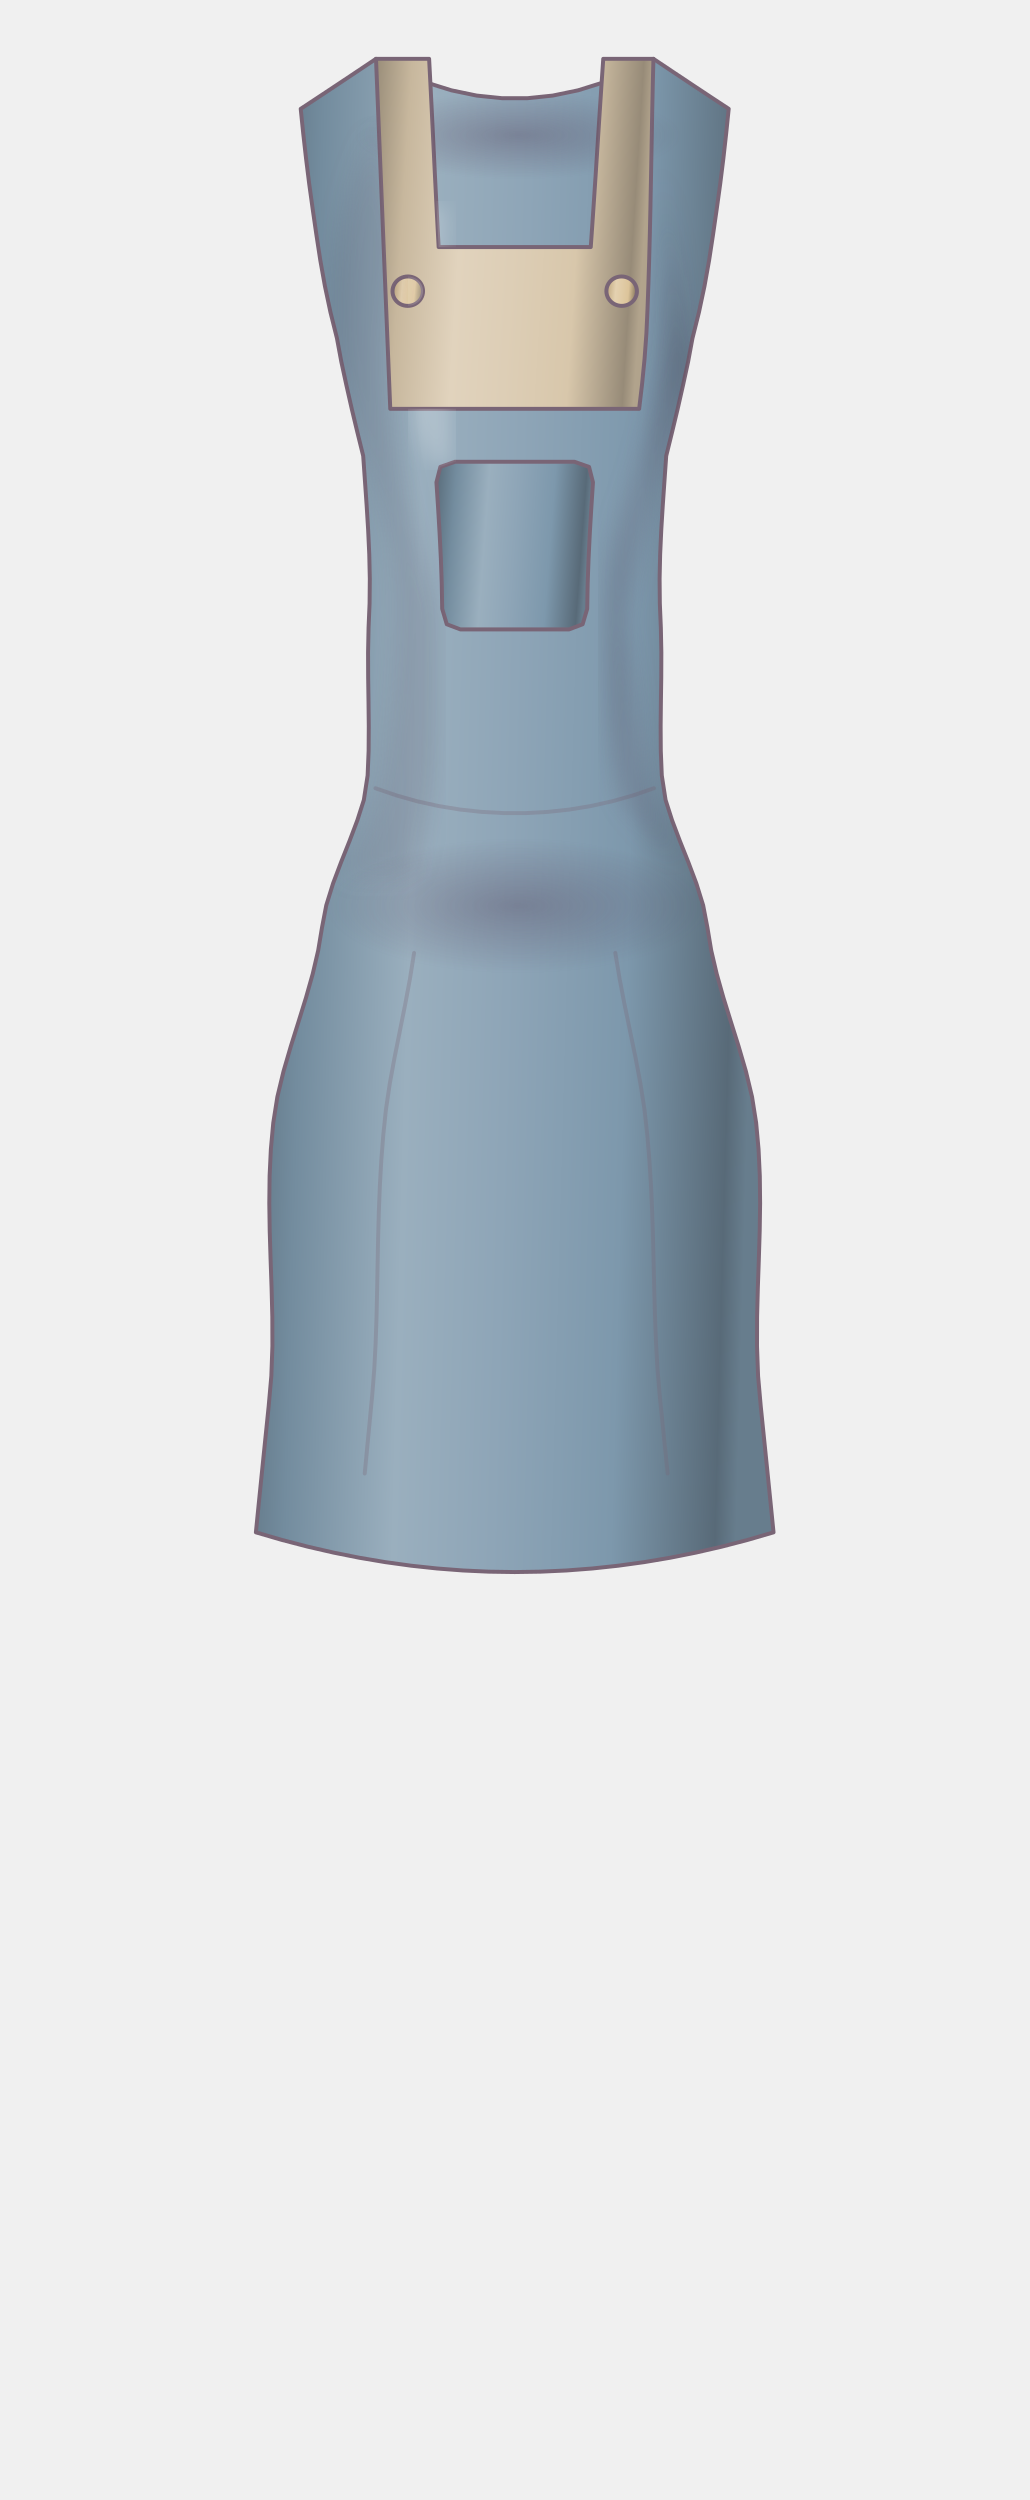
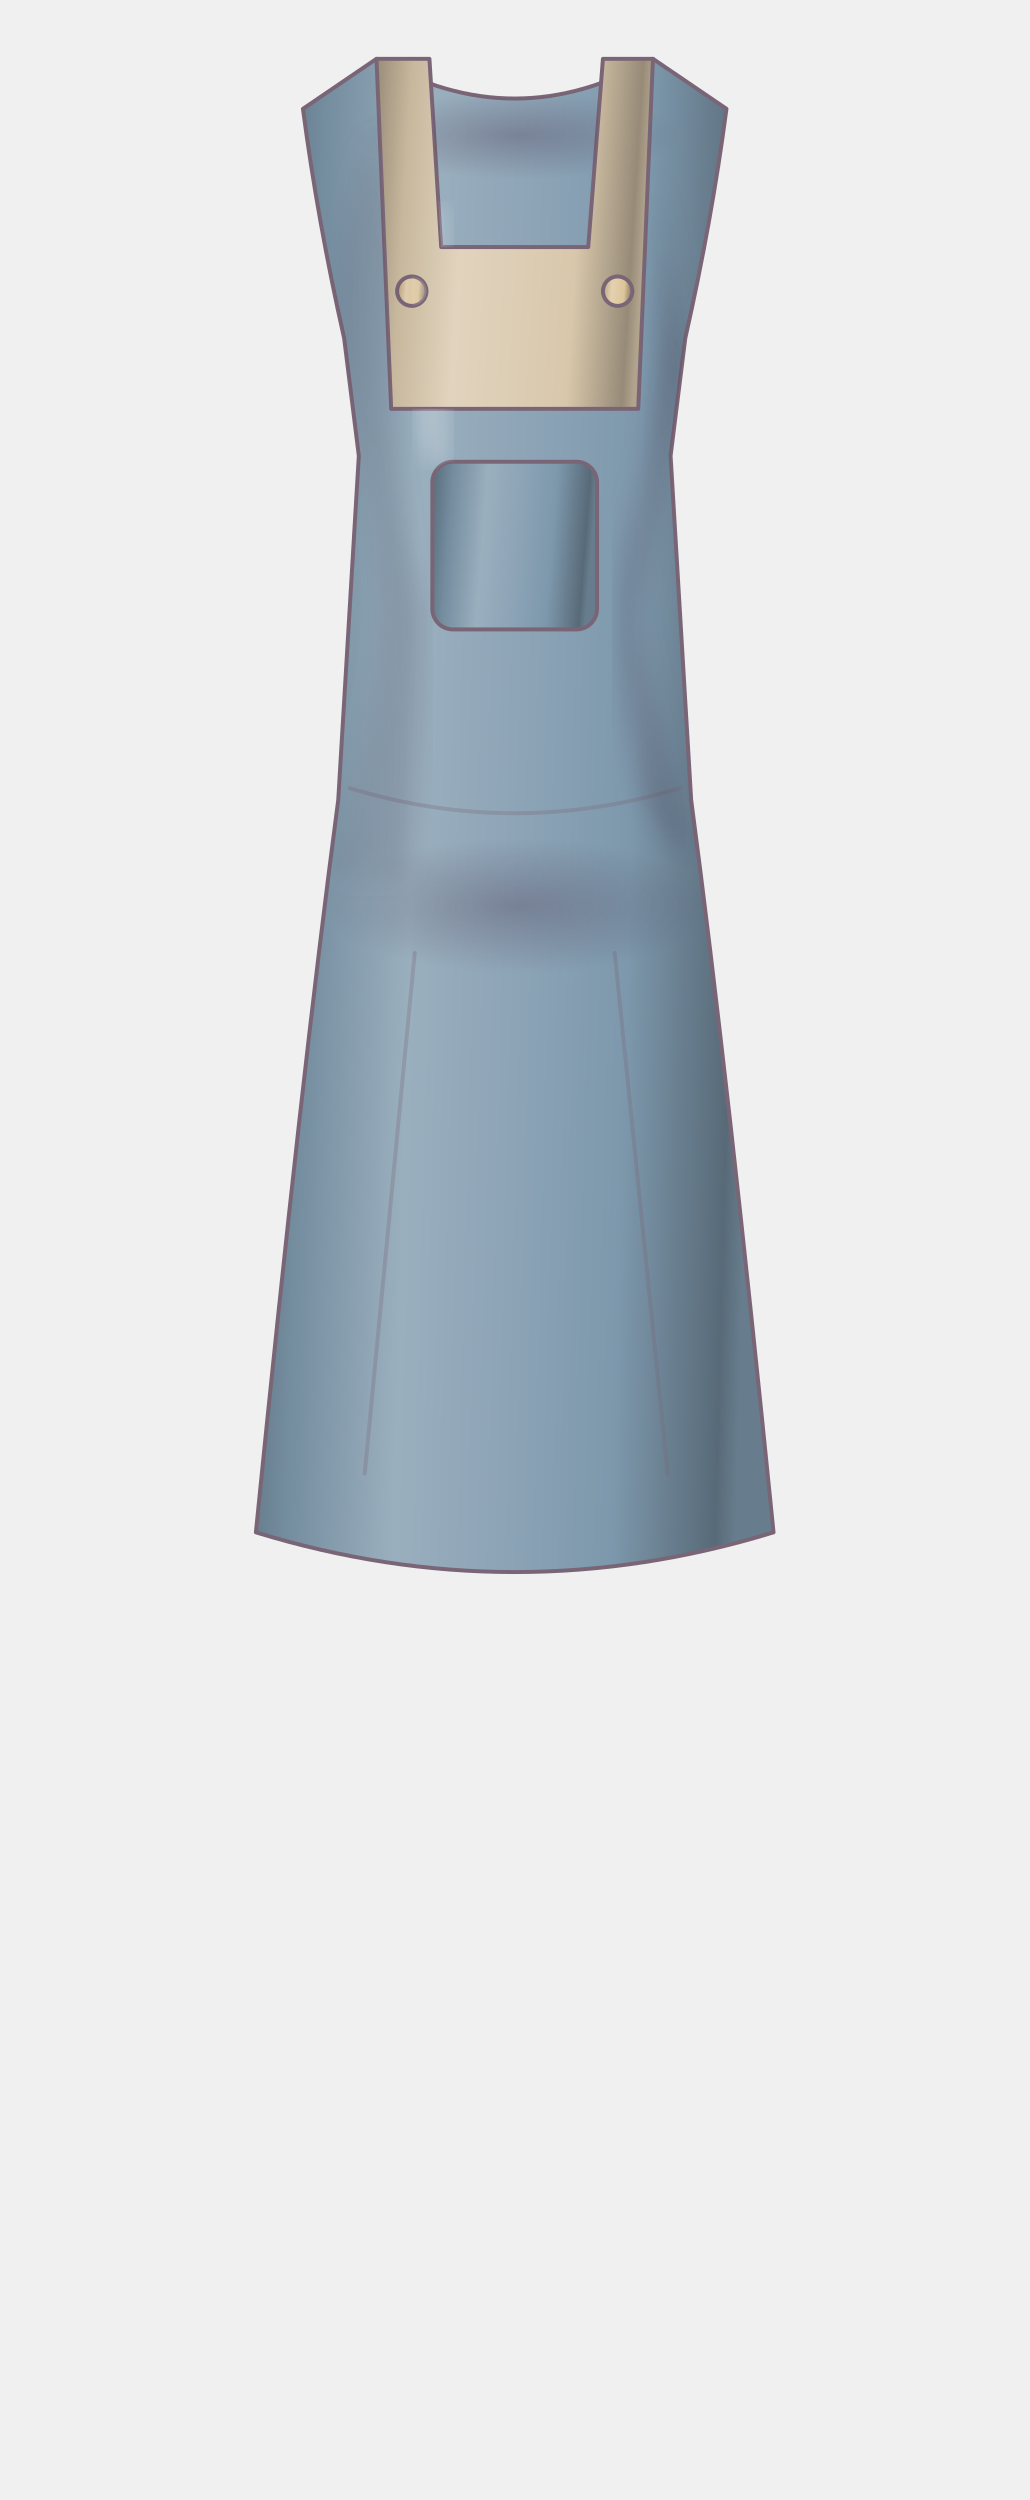
<svg xmlns="http://www.w3.org/2000/svg" width="350" height="850" viewBox="185 330 350 850" fill="none">
  <defs>
-     <linearGradient id="m1ay91tp-0" x1="0" y1="0" x2="1" y2=".08">
+     <linearGradient id="mdfglqk-0" x1="0" y1="0" x2="1" y2=".08">
      <stop stop-color="#596c7a" />
      <stop offset=".13" stop-color="#738c9e" />
      <stop offset=".34" stop-color="#9aafbe" />
      <stop offset=".53" stop-color="#8ea5b7" />
      <stop offset=".76" stop-color="#7d98ac" />
      <stop offset=".96" stop-color="#586a78" />
      <stop offset="1" stop-color="#677d8d" />
    </linearGradient>
-     <linearGradient id="m1ay91tp-1" x1="0" y1="0" x2="1" y2=".08">
+     <linearGradient id="mdfglqk-1" x1="0" y1="0" x2="1" y2=".08">
      <stop stop-color="#998d79" />
      <stop offset=".13" stop-color="#c7b79d" />
      <stop offset=".34" stop-color="#e1d3bd" />
      <stop offset=".53" stop-color="#ddceb6" />
      <stop offset=".76" stop-color="#d8c7ab" />
      <stop offset=".96" stop-color="#978b78" />
      <stop offset="1" stop-color="#b1a38c" />
    </linearGradient>
-     <linearGradient id="m1ay91tp-2" x1="0" y1="0" x2="1" y2=".08">
+     <linearGradient id="mdfglqk-2" x1="0" y1="0" x2="1" y2=".08">
      <stop stop-color="#9c8b6d" />
      <stop offset=".13" stop-color="#cab48e" />
      <stop offset=".34" stop-color="#e4d1b0" />
      <stop offset=".53" stop-color="#e1cca7" />
      <stop offset=".76" stop-color="#dcc49a" />
      <stop offset=".96" stop-color="#9a896c" />
      <stop offset="1" stop-color="#b4a17e" />
    </linearGradient>
-     <linearGradient id="m1ay91tp-3" x1="0" y1="0" x2="1" y2=".08">
+     <linearGradient id="mdfglqk-3" x1="0" y1="0" x2="1" y2=".08">
      <stop stop-color="#221728" />
      <stop offset=".13" stop-color="#2c1d34" />
      <stop offset=".34" stop-color="#5e5165" />
      <stop offset=".53" stop-color="#4b3d53" />
      <stop offset=".76" stop-color="#302039" />
      <stop offset=".96" stop-color="#221628" />
      <stop offset="1" stop-color="#271a2f" />
    </linearGradient>
  </defs>
  <g stroke="#796576" stroke-width="1.35" stroke-linecap="round" stroke-linejoin="round">
    <defs>
      <clipPath id="cloth-clip">
-         <path d="M312.836 350L306.485 354.25L300.103 358.5L293.689 362.75L287.242 367L288.108 375.469L289.067 383.988L290.134 392.556L291.327 401.173L292.577 409.84L293.911 418.556L295.48 427.321L297.349 436.136L299.557 445L301.047 453L302.779 461L304.591 469L306.513 477L308.486 485L309.07 493.357L309.65 501.714L310.164 510.071L310.548 518.429L310.736 526.786L310.659 535.143L310.309 543.5L310.142 551.857L310.172 560.214L310.292 568.571L310.384 576.929L310.332 585.286L309.993 593.643L308.704 602L306.51 608.861L303.864 615.872L301.011 623.034L298.248 630.347L295.93 637.81L294.47 645.423L293.177 653.188L291.328 661.102L289.051 669.167L286.504 677.383L283.876 685.749L281.39 694.265L279.305 702.932L277.913 711.75L277.095 720.718L276.666 729.837L276.561 739.106L276.702 748.526L276.996 758.096L277.334 767.816L277.589 777.688L277.617 787.709L277.252 797.881L276.343 808.204L275.268 818.677L274.186 829.301L273.096 840.075L272 851L280.8 853.565L289.6 855.86L298.4 857.885L307.2 859.64L316 861.125L324.8 862.34L333.6 863.285L342.4 863.96L351.2 864.365L360 864.5L368.8 864.365L377.6 863.96L386.4 863.285L395.2 862.34L404 861.125L412.8 859.64L421.6 857.885L430.4 855.86L439.2 853.565L448 851L446.904 840.075L445.814 829.301L444.732 818.677L443.657 808.204L442.748 797.881L442.383 787.709L442.411 777.688L442.666 767.816L443.004 758.096L443.298 748.526L443.439 739.106L443.334 729.837L442.905 720.718L442.087 711.75L440.695 702.932L438.61 694.265L436.124 685.749L433.496 677.383L430.949 669.167L428.672 661.102L426.823 653.188L425.53 645.423L424.07 637.81L421.752 630.347L418.989 623.034L416.136 615.872L413.49 608.861L411.296 602L410.007 593.643L409.668 585.286L409.616 576.929L409.708 568.571L409.828 560.214L409.858 551.857L409.691 543.5L409.341 535.143L409.264 526.786L409.452 518.429L409.836 510.071L410.35 501.714L410.93 493.357L411.514 485L413.487 477L415.409 469L417.221 461L418.953 453L420.443 445L422.651 436.136L424.52 427.321L426.089 418.556L427.423 409.84L428.673 401.173L429.866 392.556L430.933 383.988L431.892 375.469L432.758 367L426.311 362.75L419.897 358.5L413.515 354.25L407.164 350L398.649 354.463L390.103 358.033L381.526 360.711L372.926 362.496L364.31 363.388L355.69 363.388L347.074 362.496L338.474 360.711L329.897 358.033L321.351 354.463L312.836 350Z" fill="url(#m1ay91tp-0)" />
-         <path d="M312.642 598L319.684 600.414L326.808 602.426L334.037 604.036L341.37 605.243L348.786 606.047L356.256 606.45L363.744 606.45L371.214 606.047L378.63 605.243L385.963 604.036L393.192 602.426L400.316 600.414L407.358 598M325.787 654L324.377 662.85L322.725 671.7L320.949 680.55L319.179 689.4L317.556 698.25L316.235 707.1L315.31 715.95L314.623 724.8L314.127 733.65L313.782 742.5L313.547 751.35L313.374 760.2L313.213 769.05L313.011 777.9L312.708 786.75L312.243 795.6L311.549 804.45L310.7 813.3L309.85 822.15L309 831M394.213 654L395.674 662.85L397.379 671.7L399.211 680.55L401.04 689.4L402.722 698.25L404.101 707.1L405.081 715.95L405.821 724.8L406.369 733.65L406.761 742.5L407.043 751.35L407.259 760.2L407.462 769.05L407.706 777.9L408.05 786.75L408.559 795.6L409.301 804.45L410.2 813.3L411.1 822.15L412 831" stroke="#796576" opacity="0.3" />
-         <path d="M312.836 350L321.868 350L330.899 350L331.316 358L331.719 366L332.113 374L332.504 382L332.898 390L333.299 398L333.712 406L334.141 414L342.761 414L351.38 414L360 414L368.62 414L377.239 414L385.859 414L386.417 406L386.958 398L387.486 390L388.005 382L388.521 374L389.039 366L389.565 358L390.105 350L398.634 350L407.164 350L406.954 358.5L406.773 367L406.612 375.5L406.458 384L406.302 392.5L406.135 401L405.945 409.5L405.725 418L405.464 426.5L405.155 435L404.77 443.5L404.151 452L403.314 460.5L402.312 469L393.85 469L385.387 469L376.925 469L368.462 469L360 469L351.538 469L343.075 469L334.613 469L326.15 469L317.688 469Z" fill="url(#m1ay91tp-1)" />
-         <path d="M339.689 487L347.813 487L355.938 487L364.062 487L372.187 487L380.311 487L385.279 488.75L386.612 494L386.051 502.6L385.541 511.2L385.115 519.8L384.807 528.4L384.652 537L383.094 542.25L378.466 544L371.08 544L363.693 544L356.307 544L348.92 544L341.534 544L336.906 542.25L335.348 537L335.193 528.4L334.885 519.8L334.459 511.2L333.949 502.6L333.388 494L334.721 488.75L339.689 487Z" fill="url(#m1ay91tp-0)" />
-         <path d="M328.834 429L328.809 429.326L328.785 429.653L328.717 429.973L328.649 430.294L328.538 430.604L328.428 430.913L328.276 431.207L328.124 431.5L327.934 431.772L327.744 432.044L327.519 432.29L327.294 432.536L327.037 432.751L326.781 432.967L326.497 433.148L326.214 433.33L325.908 433.475L325.603 433.619L325.28 433.725L324.958 433.83L324.624 433.893L324.291 433.957L323.951 433.979L323.612 434L323.273 433.979L322.934 433.957L322.601 433.893L322.267 433.83L321.946 433.725L321.624 433.619L321.32 433.475L321.016 433.33L320.734 433.148L320.452 432.967L320.198 432.751L319.943 432.536L319.721 432.29L319.498 432.044L319.311 431.772L319.123 431.5L318.975 431.207L318.826 430.913L318.719 430.604L318.612 430.294L318.548 429.973L318.484 429.653L318.464 429.326L318.445 429L318.47 428.674L318.494 428.347L318.563 428.027L318.632 427.706L318.744 427.396L318.856 427.087L319.009 426.793L319.162 426.5L319.353 426.228L319.544 425.956L319.77 425.71L319.997 425.464L320.254 425.249L320.511 425.033L320.795 424.852L321.079 424.67L321.385 424.525L321.691 424.381L322.013 424.275L322.336 424.17L322.669 424.107L323.003 424.043L323.341 424.021L323.68 424L324.019 424.021L324.357 424.043L324.689 424.107L325.022 424.17L325.342 424.275L325.662 424.381L325.966 424.525L326.269 424.67L326.549 424.852L326.83 425.033L327.084 425.249L327.337 425.464L327.559 425.71L327.781 425.956L327.968 426.228L328.154 426.5L328.302 426.793L328.45 427.087L328.558 427.396L328.665 427.706L328.729 428.027L328.793 428.347L328.813 428.674L328.834 429Z" fill="url(#m1ay91tp-2)" />
-         <path d="M401.555 429L401.536 429.326L401.516 429.653L401.452 429.973L401.388 430.294L401.281 430.604L401.174 430.913L401.025 431.207L400.877 431.5L400.689 431.772L400.502 432.044L400.279 432.29L400.057 432.536L399.802 432.751L399.548 432.967L399.266 433.148L398.984 433.33L398.68 433.475L398.376 433.619L398.054 433.725L397.733 433.83L397.399 433.893L397.066 433.957L396.727 433.979L396.388 434L396.049 433.979L395.709 433.957L395.376 433.893L395.042 433.83L394.72 433.725L394.397 433.619L394.092 433.475L393.786 433.33L393.503 433.148L393.219 432.967L392.963 432.751L392.706 432.536L392.481 432.29L392.256 432.044L392.066 431.772L391.876 431.5L391.724 431.207L391.572 430.913L391.462 430.604L391.351 430.294L391.283 429.973L391.215 429.653L391.191 429.326L391.166 429L391.187 428.674L391.207 428.347L391.271 428.027L391.335 427.706L391.442 427.396L391.55 427.087L391.698 426.793L391.846 426.5L392.032 426.228L392.219 425.956L392.441 425.71L392.663 425.464L392.916 425.249L393.17 425.033L393.451 424.852L393.731 424.67L394.034 424.525L394.338 424.381L394.658 424.275L394.978 424.17L395.311 424.107L395.643 424.043L395.981 424.021L396.32 424L396.659 424.021L396.997 424.043L397.331 424.107L397.664 424.17L397.987 424.275L398.309 424.381L398.615 424.525L398.921 424.67L399.205 424.852L399.489 425.033L399.746 425.249L400.003 425.464L400.23 425.71L400.456 425.956L400.647 426.228L400.838 426.5L400.991 426.793L401.144 427.087L401.256 427.396L401.368 427.706L401.437 428.027L401.506 428.347L401.53 428.674L401.555 429Z" fill="url(#m1ay91tp-2)" />
+         <path d="M313 350 L288 367 Q293 405 302 445 L307 485 L300 602 Q287.4 697 272 851 Q360 878 448 851 Q432.6 697 420 602 L413 485 L418 445 Q427 405 432 367 L407 350 Q360 377 313 350Z" fill="url(#mdfglqk-0)" />
+         <path d="M304 598 Q360 615 416 598 M326 654 L309 831 M394 654 L412 831" stroke="#796576" opacity="0.3" />
+         <path d="M313 350 L331 350 L335 414 L385 414 L390 350 L407 350 L402 469 L318 469Z" fill="url(#mdfglqk-1)" />
+         <rect x="332" y="487" width="56" height="57" rx="7" fill="url(#mdfglqk-0)" />
+         <circle cx="325" cy="429" r="5" fill="url(#mdfglqk-2)" />
+         <circle cx="395" cy="429" r="5" fill="url(#mdfglqk-2)" />
      </clipPath>
      <linearGradient id="cloth-round">
        <stop stop-color="#302039" stop-opacity=".24" />
        <stop offset=".3" stop-color="#fff" stop-opacity=".27" />
        <stop offset=".58" stop-color="#fff" stop-opacity="0" />
        <stop offset=".87" stop-color="#302039" stop-opacity=".26" />
        <stop offset="1" stop-color="#fff" stop-opacity=".1" />
      </linearGradient>
      <radialGradient id="cloth-occlusion">
        <stop stop-color="#46304a" stop-opacity=".3" />
        <stop offset="1" stop-color="#46304a" stop-opacity="0" />
      </radialGradient>
      <filter id="cloth-soft">
        <feGaussianBlur stdDeviation="4" />
      </filter>
    </defs>
-     <path d="M312.836 350L306.485 354.25L300.103 358.5L293.689 362.75L287.242 367L288.108 375.469L289.067 383.988L290.134 392.556L291.327 401.173L292.577 409.84L293.911 418.556L295.48 427.321L297.349 436.136L299.557 445L301.047 453L302.779 461L304.591 469L306.513 477L308.486 485L309.07 493.357L309.65 501.714L310.164 510.071L310.548 518.429L310.736 526.786L310.659 535.143L310.309 543.5L310.142 551.857L310.172 560.214L310.292 568.571L310.384 576.929L310.332 585.286L309.993 593.643L308.704 602L306.51 608.861L303.864 615.872L301.011 623.034L298.248 630.347L295.93 637.81L294.47 645.423L293.177 653.188L291.328 661.102L289.051 669.167L286.504 677.383L283.876 685.749L281.39 694.265L279.305 702.932L277.913 711.75L277.095 720.718L276.666 729.837L276.561 739.106L276.702 748.526L276.996 758.096L277.334 767.816L277.589 777.688L277.617 787.709L277.252 797.881L276.343 808.204L275.268 818.677L274.186 829.301L273.096 840.075L272 851L280.8 853.565L289.6 855.86L298.4 857.885L307.2 859.64L316 861.125L324.8 862.34L333.6 863.285L342.4 863.96L351.2 864.365L360 864.5L368.8 864.365L377.6 863.96L386.4 863.285L395.2 862.34L404 861.125L412.8 859.64L421.6 857.885L430.4 855.86L439.2 853.565L448 851L446.904 840.075L445.814 829.301L444.732 818.677L443.657 808.204L442.748 797.881L442.383 787.709L442.411 777.688L442.666 767.816L443.004 758.096L443.298 748.526L443.439 739.106L443.334 729.837L442.905 720.718L442.087 711.75L440.695 702.932L438.61 694.265L436.124 685.749L433.496 677.383L430.949 669.167L428.672 661.102L426.823 653.188L425.53 645.423L424.07 637.81L421.752 630.347L418.989 623.034L416.136 615.872L413.49 608.861L411.296 602L410.007 593.643L409.668 585.286L409.616 576.929L409.708 568.571L409.828 560.214L409.858 551.857L409.691 543.5L409.341 535.143L409.264 526.786L409.452 518.429L409.836 510.071L410.35 501.714L410.93 493.357L411.514 485L413.487 477L415.409 469L417.221 461L418.953 453L420.443 445L422.651 436.136L424.52 427.321L426.089 418.556L427.423 409.84L428.673 401.173L429.866 392.556L430.933 383.988L431.892 375.469L432.758 367L426.311 362.75L419.897 358.5L413.515 354.25L407.164 350L398.649 354.463L390.103 358.033L381.526 360.711L372.926 362.496L364.31 363.388L355.69 363.388L347.074 362.496L338.474 360.711L329.897 358.033L321.351 354.463L312.836 350Z" fill="url(#m1ay91tp-0)" />
-     <path d="M312.642 598L319.684 600.414L326.808 602.426L334.037 604.036L341.37 605.243L348.786 606.047L356.256 606.45L363.744 606.45L371.214 606.047L378.63 605.243L385.963 604.036L393.192 602.426L400.316 600.414L407.358 598M325.787 654L324.377 662.85L322.725 671.7L320.949 680.55L319.179 689.4L317.556 698.25L316.235 707.1L315.31 715.95L314.623 724.8L314.127 733.65L313.782 742.5L313.547 751.35L313.374 760.2L313.213 769.05L313.011 777.9L312.708 786.75L312.243 795.6L311.549 804.45L310.7 813.3L309.85 822.15L309 831M394.213 654L395.674 662.85L397.379 671.7L399.211 680.55L401.04 689.4L402.722 698.25L404.101 707.1L405.081 715.95L405.821 724.8L406.369 733.65L406.761 742.5L407.043 751.35L407.259 760.2L407.462 769.05L407.706 777.9L408.05 786.75L408.559 795.6L409.301 804.45L410.2 813.3L411.1 822.15L412 831" stroke="#796576" opacity="0.3" />
-     <path d="M312.836 350L321.868 350L330.899 350L331.316 358L331.719 366L332.113 374L332.504 382L332.898 390L333.299 398L333.712 406L334.141 414L342.761 414L351.38 414L360 414L368.62 414L377.239 414L385.859 414L386.417 406L386.958 398L387.486 390L388.005 382L388.521 374L389.039 366L389.565 358L390.105 350L398.634 350L407.164 350L406.954 358.5L406.773 367L406.612 375.5L406.458 384L406.302 392.5L406.135 401L405.945 409.5L405.725 418L405.464 426.5L405.155 435L404.77 443.5L404.151 452L403.314 460.5L402.312 469L393.85 469L385.387 469L376.925 469L368.462 469L360 469L351.538 469L343.075 469L334.613 469L326.15 469L317.688 469Z" fill="url(#m1ay91tp-1)" />
-     <path d="M339.689 487L347.813 487L355.938 487L364.062 487L372.187 487L380.311 487L385.279 488.75L386.612 494L386.051 502.6L385.541 511.2L385.115 519.8L384.807 528.4L384.652 537L383.094 542.25L378.466 544L371.08 544L363.693 544L356.307 544L348.92 544L341.534 544L336.906 542.25L335.348 537L335.193 528.4L334.885 519.8L334.459 511.2L333.949 502.6L333.388 494L334.721 488.75L339.689 487Z" fill="url(#m1ay91tp-0)" />
-     <path d="M328.834 429L328.809 429.326L328.785 429.653L328.717 429.973L328.649 430.294L328.538 430.604L328.428 430.913L328.276 431.207L328.124 431.5L327.934 431.772L327.744 432.044L327.519 432.29L327.294 432.536L327.037 432.751L326.781 432.967L326.497 433.148L326.214 433.33L325.908 433.475L325.603 433.619L325.28 433.725L324.958 433.83L324.624 433.893L324.291 433.957L323.951 433.979L323.612 434L323.273 433.979L322.934 433.957L322.601 433.893L322.267 433.83L321.946 433.725L321.624 433.619L321.32 433.475L321.016 433.33L320.734 433.148L320.452 432.967L320.198 432.751L319.943 432.536L319.721 432.29L319.498 432.044L319.311 431.772L319.123 431.5L318.975 431.207L318.826 430.913L318.719 430.604L318.612 430.294L318.548 429.973L318.484 429.653L318.464 429.326L318.445 429L318.47 428.674L318.494 428.347L318.563 428.027L318.632 427.706L318.744 427.396L318.856 427.087L319.009 426.793L319.162 426.5L319.353 426.228L319.544 425.956L319.77 425.71L319.997 425.464L320.254 425.249L320.511 425.033L320.795 424.852L321.079 424.67L321.385 424.525L321.691 424.381L322.013 424.275L322.336 424.17L322.669 424.107L323.003 424.043L323.341 424.021L323.68 424L324.019 424.021L324.357 424.043L324.689 424.107L325.022 424.17L325.342 424.275L325.662 424.381L325.966 424.525L326.269 424.67L326.549 424.852L326.83 425.033L327.084 425.249L327.337 425.464L327.559 425.71L327.781 425.956L327.968 426.228L328.154 426.5L328.302 426.793L328.45 427.087L328.558 427.396L328.665 427.706L328.729 428.027L328.793 428.347L328.813 428.674L328.834 429Z" fill="url(#m1ay91tp-2)" />
-     <path d="M401.555 429L401.536 429.326L401.516 429.653L401.452 429.973L401.388 430.294L401.281 430.604L401.174 430.913L401.025 431.207L400.877 431.5L400.689 431.772L400.502 432.044L400.279 432.29L400.057 432.536L399.802 432.751L399.548 432.967L399.266 433.148L398.984 433.33L398.68 433.475L398.376 433.619L398.054 433.725L397.733 433.83L397.399 433.893L397.066 433.957L396.727 433.979L396.388 434L396.049 433.979L395.709 433.957L395.376 433.893L395.042 433.83L394.72 433.725L394.397 433.619L394.092 433.475L393.786 433.33L393.503 433.148L393.219 432.967L392.963 432.751L392.706 432.536L392.481 432.29L392.256 432.044L392.066 431.772L391.876 431.5L391.724 431.207L391.572 430.913L391.462 430.604L391.351 430.294L391.283 429.973L391.215 429.653L391.191 429.326L391.166 429L391.187 428.674L391.207 428.347L391.271 428.027L391.335 427.706L391.442 427.396L391.55 427.087L391.698 426.793L391.846 426.5L392.032 426.228L392.219 425.956L392.441 425.71L392.663 425.464L392.916 425.249L393.17 425.033L393.451 424.852L393.731 424.67L394.034 424.525L394.338 424.381L394.658 424.275L394.978 424.17L395.311 424.107L395.643 424.043L395.981 424.021L396.32 424L396.659 424.021L396.997 424.043L397.331 424.107L397.664 424.17L397.987 424.275L398.309 424.381L398.615 424.525L398.921 424.67L399.205 424.852L399.489 425.033L399.746 425.249L400.003 425.464L400.23 425.71L400.456 425.956L400.647 426.228L400.838 426.5L400.991 426.793L401.144 427.087L401.256 427.396L401.368 427.706L401.437 428.027L401.506 428.347L401.53 428.674L401.555 429Z" fill="url(#m1ay91tp-2)" />
+     <path d="M313 350 L288 367 Q293 405 302 445 L307 485 L300 602 Q287.4 697 272 851 Q360 878 448 851 Q432.6 697 420 602 L413 485 L418 445 Q427 405 432 367 L407 350 Q360 377 313 350Z" fill="url(#mdfglqk-0)" />
+     <path d="M304 598 Q360 615 416 598 M326 654 L309 831 M394 654 L412 831" stroke="#796576" opacity="0.3" />
+     <path d="M313 350 L331 350 L335 414 L385 414 L390 350 L407 350 L402 469 L318 469Z" fill="url(#mdfglqk-1)" />
+     <rect x="332" y="487" width="56" height="57" rx="7" fill="url(#mdfglqk-0)" />
+     <circle cx="325" cy="429" r="5" fill="url(#mdfglqk-2)" />
+     <circle cx="395" cy="429" r="5" fill="url(#mdfglqk-2)" />
    <g data-material="cloth-volume" clip-path="url(#cloth-clip)">
-       <path d="M312.338 374L308.826 381.771L305.775 389.75L303.198 397.938L301.115 406.333L299.548 414.937L298.47 423.75L297.836 432.771L297.85 442L298.8 451.438L300.892 461.083L303.712 470.938L307.006 481L310.314 489.198L313.165 497.43L315.531 505.694L317.386 513.992L318.705 522.322L319.457 530.686L319.605 539.083L319.334 547.512L318.927 555.975L318.308 564.471L317.394 573L316.436 580.857L315.336 588.714L313.856 596.571L311.467 604.429L308.37 612.286L304.884 620.143L301.368 628L309.378 628L317.388 628L325.398 628L328.173 616.331L330.539 605.322L332.023 594.975L332.588 585.289L332.846 576.264L332.947 567.901L332.964 560.198L332.94 553.157L332.894 546.777L332.831 541.058L332.697 536L330.364 527.556L328.091 519.082L325.896 510.577L323.817 502.041L321.904 493.474L320.217 484.878L318.825 476.25L317.799 467.592L317.211 458.903L317.128 450.184L317.608 441.434L318.611 432.653L319.986 423.842L321.715 415Z" fill="url(#m1ay91tp-3)" stroke="none" opacity=".13" filter="url(#cloth-soft)" />
-       <path d="M408.986 386L410.057 395.041L410.901 404.012L411.5 412.911L411.841 421.74L411.909 430.497L411.692 439.183L411.076 447.799L409.956 456.343L408.411 464.817L406.522 473.219L404.365 481.55L402.01 489.811L399.52 498L397.05 504.681L395.003 511.722L393.395 519.125L392.247 526.889L391.593 535.014L391.441 543.5L391.493 552.347L391.72 561.556L392.191 571.125L393.009 581.056L394.318 591.347L396.762 602L402.476 609L408.768 616L415.471 623L411.762 614.8L408.357 606.6L405.623 598.4L403.855 590.2L402.615 582L401.542 573.8L400.528 565.6L399.478 557.4L398.311 549.2L396.958 541L398.483 532.4L400.284 523.8L402.337 515.2L404.607 506.6L407.048 498L409.61 489.4L412.233 480.8L414.85 472.2L417.388 463.6L419.998 455Z" fill="url(#m1ay91tp-3)" stroke="none" opacity=".24" filter="url(#cloth-soft)" />
-       <path d="M329.073 406L326.992 417.012L325.664 427.383L325.105 437.111L325.367 446.198L326.534 454.642L328.511 462.444L331.204 469.605L334.539 476.123L338.461 482" fill="none" stroke="#fff" stroke-width="16" opacity=".22" filter="url(#cloth-soft)" />
-       <path d="M264.729 438L262.504 446.615L259.798 455.231L256.701 463.846L253.303 472.462L249.695 481.077L245.967 489.692L242.209 498.308L238.513 506.923L234.968 515.538L231.664 524.154L228.693 532.769L226.144 541.385L224.107 550L224.565 556.402L225.381 563.109L226.579 570.121L228.065 577.438L229.707 585.059L231.332 592.984L232.715 601.215L233.582 609.75L233.599 618.59L233.222 627.734L233.673 637.184L234.769 646.938L236.239 656.996L237.75 667.359L238.903 678.027L239.227 689M452.341 439L454.77 447.538L457.662 456.077L460.93 464.615L464.485 473.154L468.239 481.692L472.105 490.231L475.994 498.769L479.818 507.308L483.49 515.846L486.921 524.385L490.024 532.923L492.711 541.462L494.893 550L494.91 556.523L494.501 563.344L493.654 570.461L492.469 577.875L491.086 585.586L489.688 593.594L488.508 601.898L487.828 610.5L487.991 619.398L488.346 628.594L487.816 638.086L486.618 647.875L485.03 657.961L483.39 668.344L482.104 679.023L481.645 690" fill="none" stroke="#fff" stroke-width="14" opacity=".2" filter="url(#cloth-soft)" />
-       <path d="M416.848 376L416.638 376.979L416.428 377.958L415.743 378.92L415.058 379.882L413.908 380.811L412.758 381.74L411.162 382.62L409.564 383.5L407.548 384.316L405.53 385.131L403.128 385.869L400.724 386.607L397.976 387.253L395.226 387.9L392.18 388.445L389.132 388.99L385.84 389.424L382.547 389.858L379.067 390.174L375.585 390.489L371.977 390.68L368.369 390.872L364.696 390.936L361.023 391L357.35 390.936L353.678 390.872L350.069 390.68L346.461 390.489L342.979 390.174L339.498 389.858L336.205 389.424L332.912 388.99L329.864 388.445L326.817 387.9L324.067 387.253L321.318 386.607L318.913 385.869L316.51 385.131L314.491 384.316L312.474 383.5L310.876 382.62L309.279 381.74L308.127 380.811L306.977 379.882L306.29 378.92L305.604 377.958L305.394 376.979L305.183 376L305.449 375.021L305.716 374.042L306.454 373.08L307.191 372.118L308.387 371.189L309.581 370.26L311.213 369.38L312.843 368.5L314.882 367.684L316.919 366.869L319.33 366.131L321.739 365.393L324.481 364.747L327.221 364.1L330.247 363.555L333.271 363.01L336.53 362.576L339.787 362.142L343.224 361.826L346.66 361.511L350.216 361.32L353.773 361.128L357.39 361.064L361.008 361L364.625 361.064L368.243 361.128L371.799 361.32L375.356 361.511L378.792 361.826L382.229 362.142L385.487 362.576L388.746 363.01L391.771 363.555L394.797 364.1L397.538 364.747L400.28 365.393L402.69 366.131L405.102 366.869L407.14 367.684L409.179 368.5L410.81 369.38L412.443 370.26L413.638 371.189L414.835 372.118L415.573 373.08L416.313 374.042L416.58 375.021L416.848 376Z" fill="url(#cloth-occlusion)" stroke="none" />
-       <path d="M426.488 638L426.397 639.501L426.263 641.002L425.524 642.477L424.739 643.953L423.364 645.377L421.993 646.802L420.116 648.151L418.253 649.5L415.907 650.751L413.568 652.002L410.776 653.132L407.984 654.263L404.78 655.255L401.571 656.247L397.999 657.083L394.419 657.919L390.536 658.584L386.645 659.249L382.518 659.733L378.383 660.216L374.087 660.51L369.786 660.803L365.403 660.902L361.018 661L356.633 660.902L352.249 660.803L347.947 660.51L343.65 660.216L339.514 659.733L335.385 659.249L331.491 658.584L327.605 657.919L324.023 657.083L320.448 656.247L317.236 655.255L314.029 654.263L311.234 653.132L308.44 652.002L306.098 650.751L303.75 649.5L301.886 648.151L300.008 646.802L298.636 645.377L297.26 643.953L296.474 642.477L295.732 641.002L295.594 639.501L295.496 638L295.996 636.499L296.528 634.998L297.632 633.523L298.755 632.047L300.412 630.623L302.074 629.198L304.222 627.849L306.362 626.5L308.934 625.249L311.487 623.998L314.415 622.868L317.318 621.737L320.54 620.745L323.734 619.753L327.191 618.917L330.621 618.081L334.26 617.416L337.875 616.751L341.647 616.267L345.402 615.784L349.26 615.49L353.108 615.197L357.008 615.098L360.904 615L364.801 615.098L368.702 615.197L372.553 615.49L376.414 615.784L380.172 616.267L383.949 616.751L387.57 617.416L391.216 618.081L394.653 618.917L398.117 619.753L401.32 620.745L404.551 621.737L407.464 622.868L410.402 623.998L412.966 625.249L415.548 626.5L417.699 627.849L419.857 629.198L421.53 630.623L423.197 632.047L424.33 633.523L425.443 634.998L425.982 636.499L426.488 638Z" fill="url(#cloth-occlusion)" stroke="none" />
+       <path d="M313 374 Q292 420 306 481 Q320 526 310 573 L299 628 L324 628 Q330 562 329 536 Q311 477 323 415Z" fill="url(#mdfglqk-3)" stroke="none" opacity=".13" filter="url(#cloth-soft)" />
+       <path d="M408 386 Q414 445 402 498 Q389 537 403 602 L419 623 L402 541 L418 455Z" fill="url(#mdfglqk-3)" stroke="none" opacity=".24" filter="url(#cloth-soft)" />
+       <path d="M330 406 Q320 457 338 482" fill="none" stroke="#fff" stroke-width="16" opacity=".22" filter="url(#cloth-soft)" />
+       <path d="M269 438 L251 550 Q256 600 242 689 M448 439 L468 550 Q467 601 479 690" fill="none" stroke="#fff" stroke-width="14" opacity=".2" filter="url(#cloth-soft)" />
+       <ellipse cx="361" cy="376" rx="55" ry="15" fill="url(#cloth-occlusion)" stroke="none" />
+       <ellipse cx="361" cy="638" rx="66" ry="23" fill="url(#cloth-occlusion)" stroke="none" />
    </g>
  </g>
</svg>
